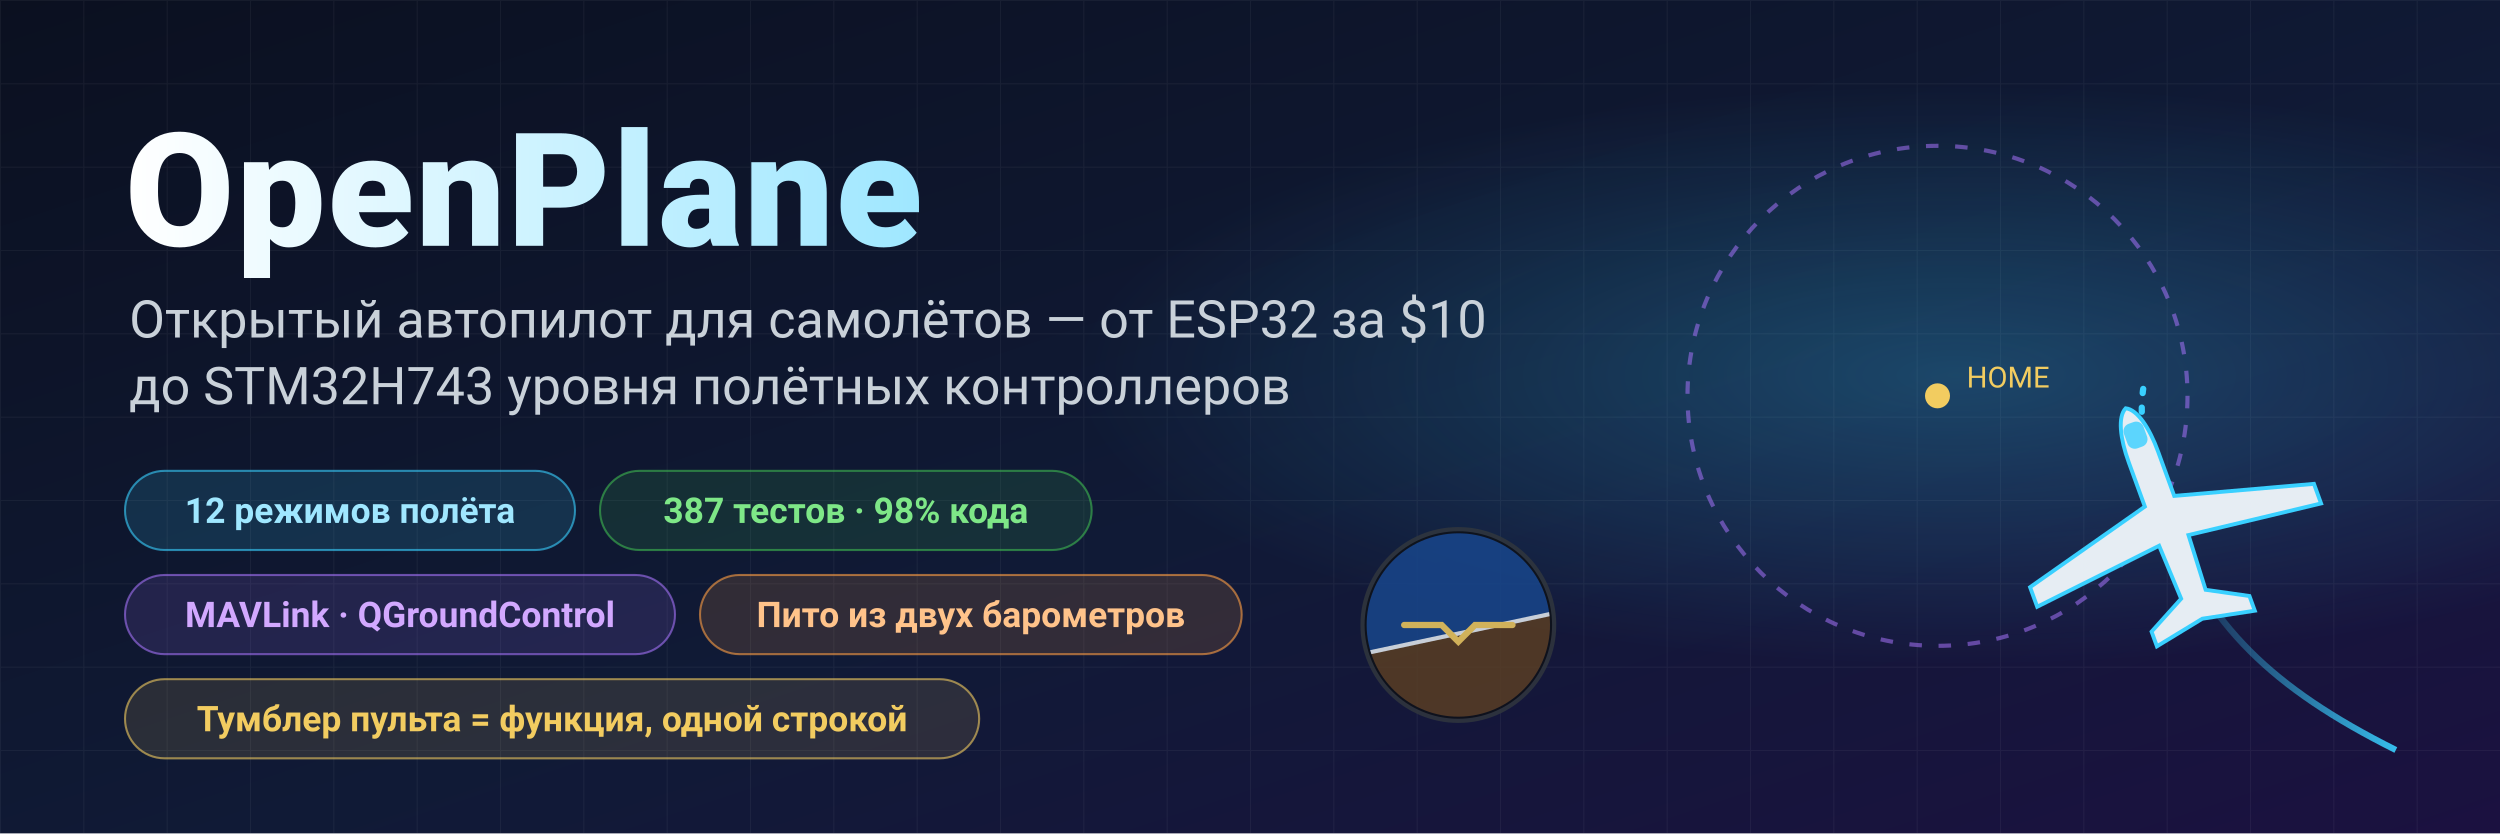
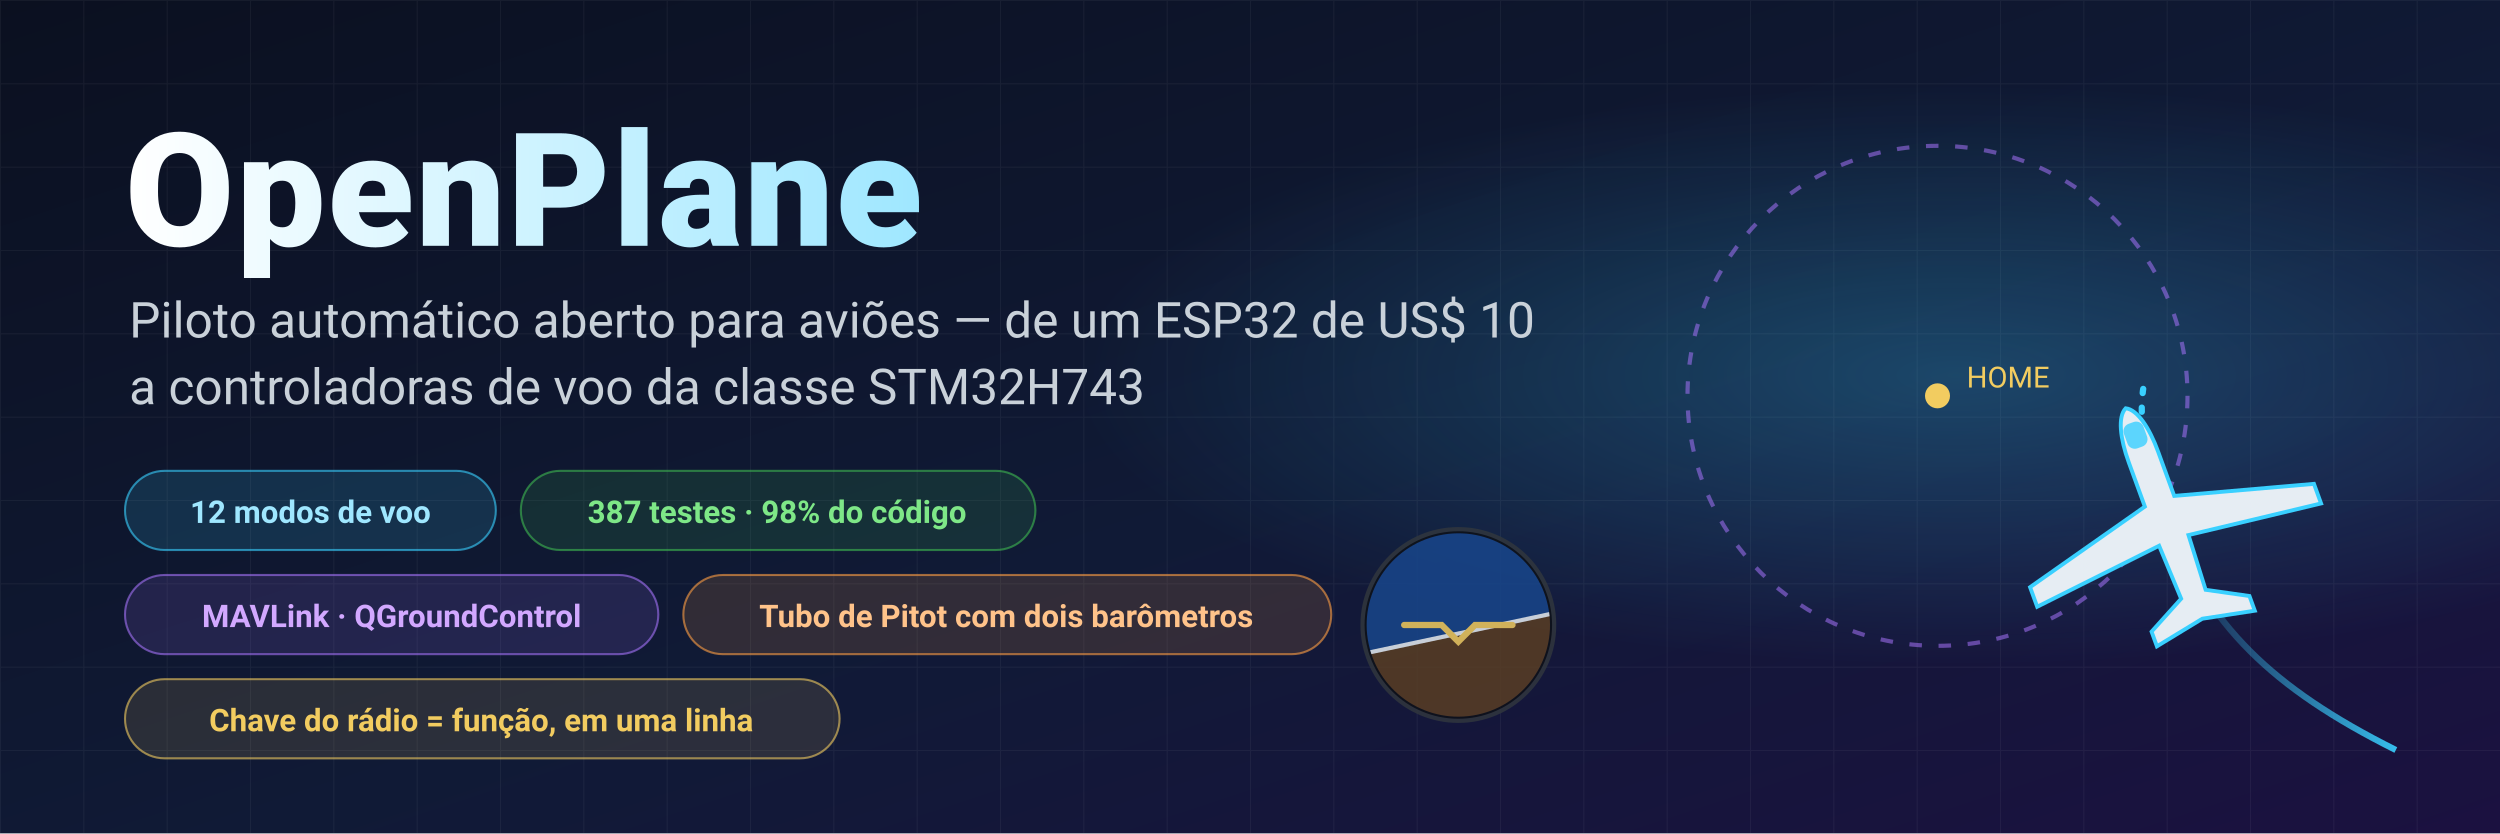
- <svg xmlns="http://www.w3.org/2000/svg" width="1200" height="400" viewBox="0 0 1200 400" role="img" aria-label="OpenPlane — открытый автопилот для самолётов">
+ <svg xmlns="http://www.w3.org/2000/svg" lang="pt-BR" xml:lang="pt-BR" width="1200" height="400" viewBox="0 0 1200 400" role="img" aria-label="OpenPlane — piloto automático aberto para aviões">
  <defs>
    <linearGradient id="sky" x1="0" y1="0" x2="1" y2="1">
      <stop offset="0" stop-color="#0b1020" />
      <stop offset="0.55" stop-color="#101a36" />
      <stop offset="1" stop-color="#1b1140" />
    </linearGradient>
    <linearGradient id="trail" x1="0" y1="0" x2="1" y2="0">
      <stop offset="0" stop-color="#39d0ff" stop-opacity="0" />
      <stop offset="1" stop-color="#39d0ff" stop-opacity="0.9" />
    </linearGradient>
    <linearGradient id="title" x1="0" y1="0" x2="1" y2="0">
      <stop offset="0" stop-color="#ffffff" />
      <stop offset="1" stop-color="#9fe7ff" />
    </linearGradient>
    <radialGradient id="glow" cx="0.78" cy="0.45" r="0.35">
      <stop offset="0" stop-color="#39d0ff" stop-opacity="0.25" />
      <stop offset="1" stop-color="#39d0ff" stop-opacity="0" />
    </radialGradient>
    <pattern id="grid" width="40" height="40" patternUnits="userSpaceOnUse">
      <path d="M40 0H0V40" fill="none" stroke="#ffffff" stroke-opacity="0.05" stroke-width="1" />
    </pattern>
  </defs>
  <rect width="1200" height="400" fill="url(#sky)" />
  <rect width="1200" height="400" fill="url(#grid)" />
  <rect width="1200" height="400" fill="url(#glow)" />
  <circle cx="930" cy="190" r="120" fill="none" stroke="#a371f7" stroke-opacity="0.55" stroke-width="2" stroke-dasharray="6 8" />
  <circle cx="930" cy="190" r="6" fill="#f2cc60" />
  <text x="944" y="186" fill="#f2cc60" font-family="Segoe UI, Roboto, Helvetica, Arial, sans-serif" font-size="14">HOME</text>
  <path d="M1150 360 C 1090 330, 1060 300, 1040 250" fill="none" stroke="url(#trail)" stroke-width="3" />
  <path d="M1040 250 C 1030 225, 1025 200, 1030 180" fill="none" stroke="#39d0ff" stroke-width="3" stroke-dasharray="2 7" stroke-linecap="round" />
  <g transform="translate(1040 250) rotate(-20) scale(1.25)">
    <path d="M0 -46 C 4 -44, 6 -36, 6 -26 L 6 -8 L 58 6 L 58 14 L 6 8 L 5 30 L 20 38 L 20 44 L 0 40 L -20 44 L -20 38 L -5 30 L -6 8 L -58 14 L -58 6 L -6 -8 L -6 -26 C -6 -36, -4 -44, 0 -46 Z" fill="#e6edf3" stroke="#39d0ff" stroke-width="1.5" />
    <rect x="-4" y="-40" width="8" height="10" rx="3" fill="#39d0ff" opacity="0.8" />
  </g>
  <g transform="translate(700 300)" opacity="0.85">
    <circle r="46" fill="#0d1117" stroke="#30363d" stroke-width="2" />
    <clipPath id="ah">
      <circle r="44" />
    </clipPath>
    <g clip-path="url(#ah)" transform="rotate(-12)">
      <rect x="-60" y="-60" width="120" height="64" fill="#1f6feb" opacity="0.55" />
      <rect x="-60" y="4" width="120" height="64" fill="#8b5a2b" opacity="0.6" />
      <line x1="-60" y1="4" x2="60" y2="4" stroke="#e6edf3" stroke-width="2" />
    </g>
    <path d="M-26 0 H-8 L0 8 L8 0 H26" fill="none" stroke="#f2cc60" stroke-width="3" stroke-linecap="round" />
  </g>
  <g font-family="Segoe UI, Roboto, Helvetica, Arial, sans-serif">
    <text x="60" y="118" font-size="76" font-weight="800" fill="url(#title)" letter-spacing="1">OpenPlane</text>
-     <text x="62" y="162" font-size="25" fill="#c9d1d9">Открытый автопилот для самолётов — от ESP32 за $10</text>
-     <text x="62" y="194" font-size="25" fill="#c9d1d9">до STM32H743 уровня полётных контроллеров</text>
-     <g font-size="17" font-weight="600">
-       <rect x="60" y="226" width="216" height="38" rx="19" fill="#39d0ff" fill-opacity="0.14" stroke="#39d0ff" stroke-opacity="0.6" />
-       <text x="168" y="251" text-anchor="middle" fill="#9fe7ff">12 режимов полёта</text>
-       <rect x="288" y="226" width="236" height="38" rx="19" fill="#3fb950" fill-opacity="0.14" stroke="#3fb950" stroke-opacity="0.6" />
-       <text x="406" y="251" text-anchor="middle" fill="#7ee787">387 тестов · 98% кода</text>
-       <rect x="60" y="276" width="264" height="38" rx="19" fill="#a371f7" fill-opacity="0.14" stroke="#a371f7" stroke-opacity="0.6" />
-       <text x="192" y="301" text-anchor="middle" fill="#d2a8ff">MAVLink · QGroundControl</text>
-       <rect x="336" y="276" width="260" height="38" rx="19" fill="#ff9f43" fill-opacity="0.14" stroke="#ff9f43" stroke-opacity="0.6" />
-       <text x="466" y="301" text-anchor="middle" fill="#ffc38a">Пито из двух барометров</text>
-       <rect x="60" y="326" width="410" height="38" rx="19" fill="#f2cc60" fill-opacity="0.12" stroke="#f2cc60" stroke-opacity="0.6" />
-       <text x="265" y="351" text-anchor="middle" fill="#f2cc60">Тумблер пульта = функция, одной строкой</text>
+     <text x="62" y="162" font-size="23.8" fill="#c9d1d9">Piloto automático aberto para aviões — de um ESP32 de US$ 10</text>
+     <text x="62" y="194" font-size="23.8" fill="#c9d1d9">a controladoras de voo da classe STM32H743</text>
+     <g font-size="15" font-weight="600">
+       <rect x="60" y="226" width="178" height="38" rx="19" fill="#39d0ff" fill-opacity="0.14" stroke="#39d0ff" stroke-opacity="0.6" />
+       <text x="149" y="251" text-anchor="middle" fill="#9fe7ff">12 modos de voo</text>
+       <rect x="250" y="226" width="247" height="38" rx="19" fill="#3fb950" fill-opacity="0.14" stroke="#3fb950" stroke-opacity="0.6" />
+       <text x="373" y="251" text-anchor="middle" fill="#7ee787">387 testes · 98% do código</text>
+       <rect x="60" y="276" width="256" height="38" rx="19" fill="#a371f7" fill-opacity="0.14" stroke="#a371f7" stroke-opacity="0.6" />
+       <text x="188" y="301" text-anchor="middle" fill="#d2a8ff">MAVLink · QGroundControl</text>
+       <rect x="328" y="276" width="311" height="38" rx="19" fill="#ff9f43" fill-opacity="0.14" stroke="#ff9f43" stroke-opacity="0.6" />
+       <text x="483" y="301" text-anchor="middle" fill="#ffc38a">Tubo de Pitot com dois barômetros</text>
+       <rect x="60" y="326" width="343" height="38" rx="19" fill="#f2cc60" fill-opacity="0.12" stroke="#f2cc60" stroke-opacity="0.6" />
+       <text x="231" y="351" text-anchor="middle" fill="#f2cc60">Chave do rádio = função, em uma linha</text>
    </g>
  </g>
</svg>
